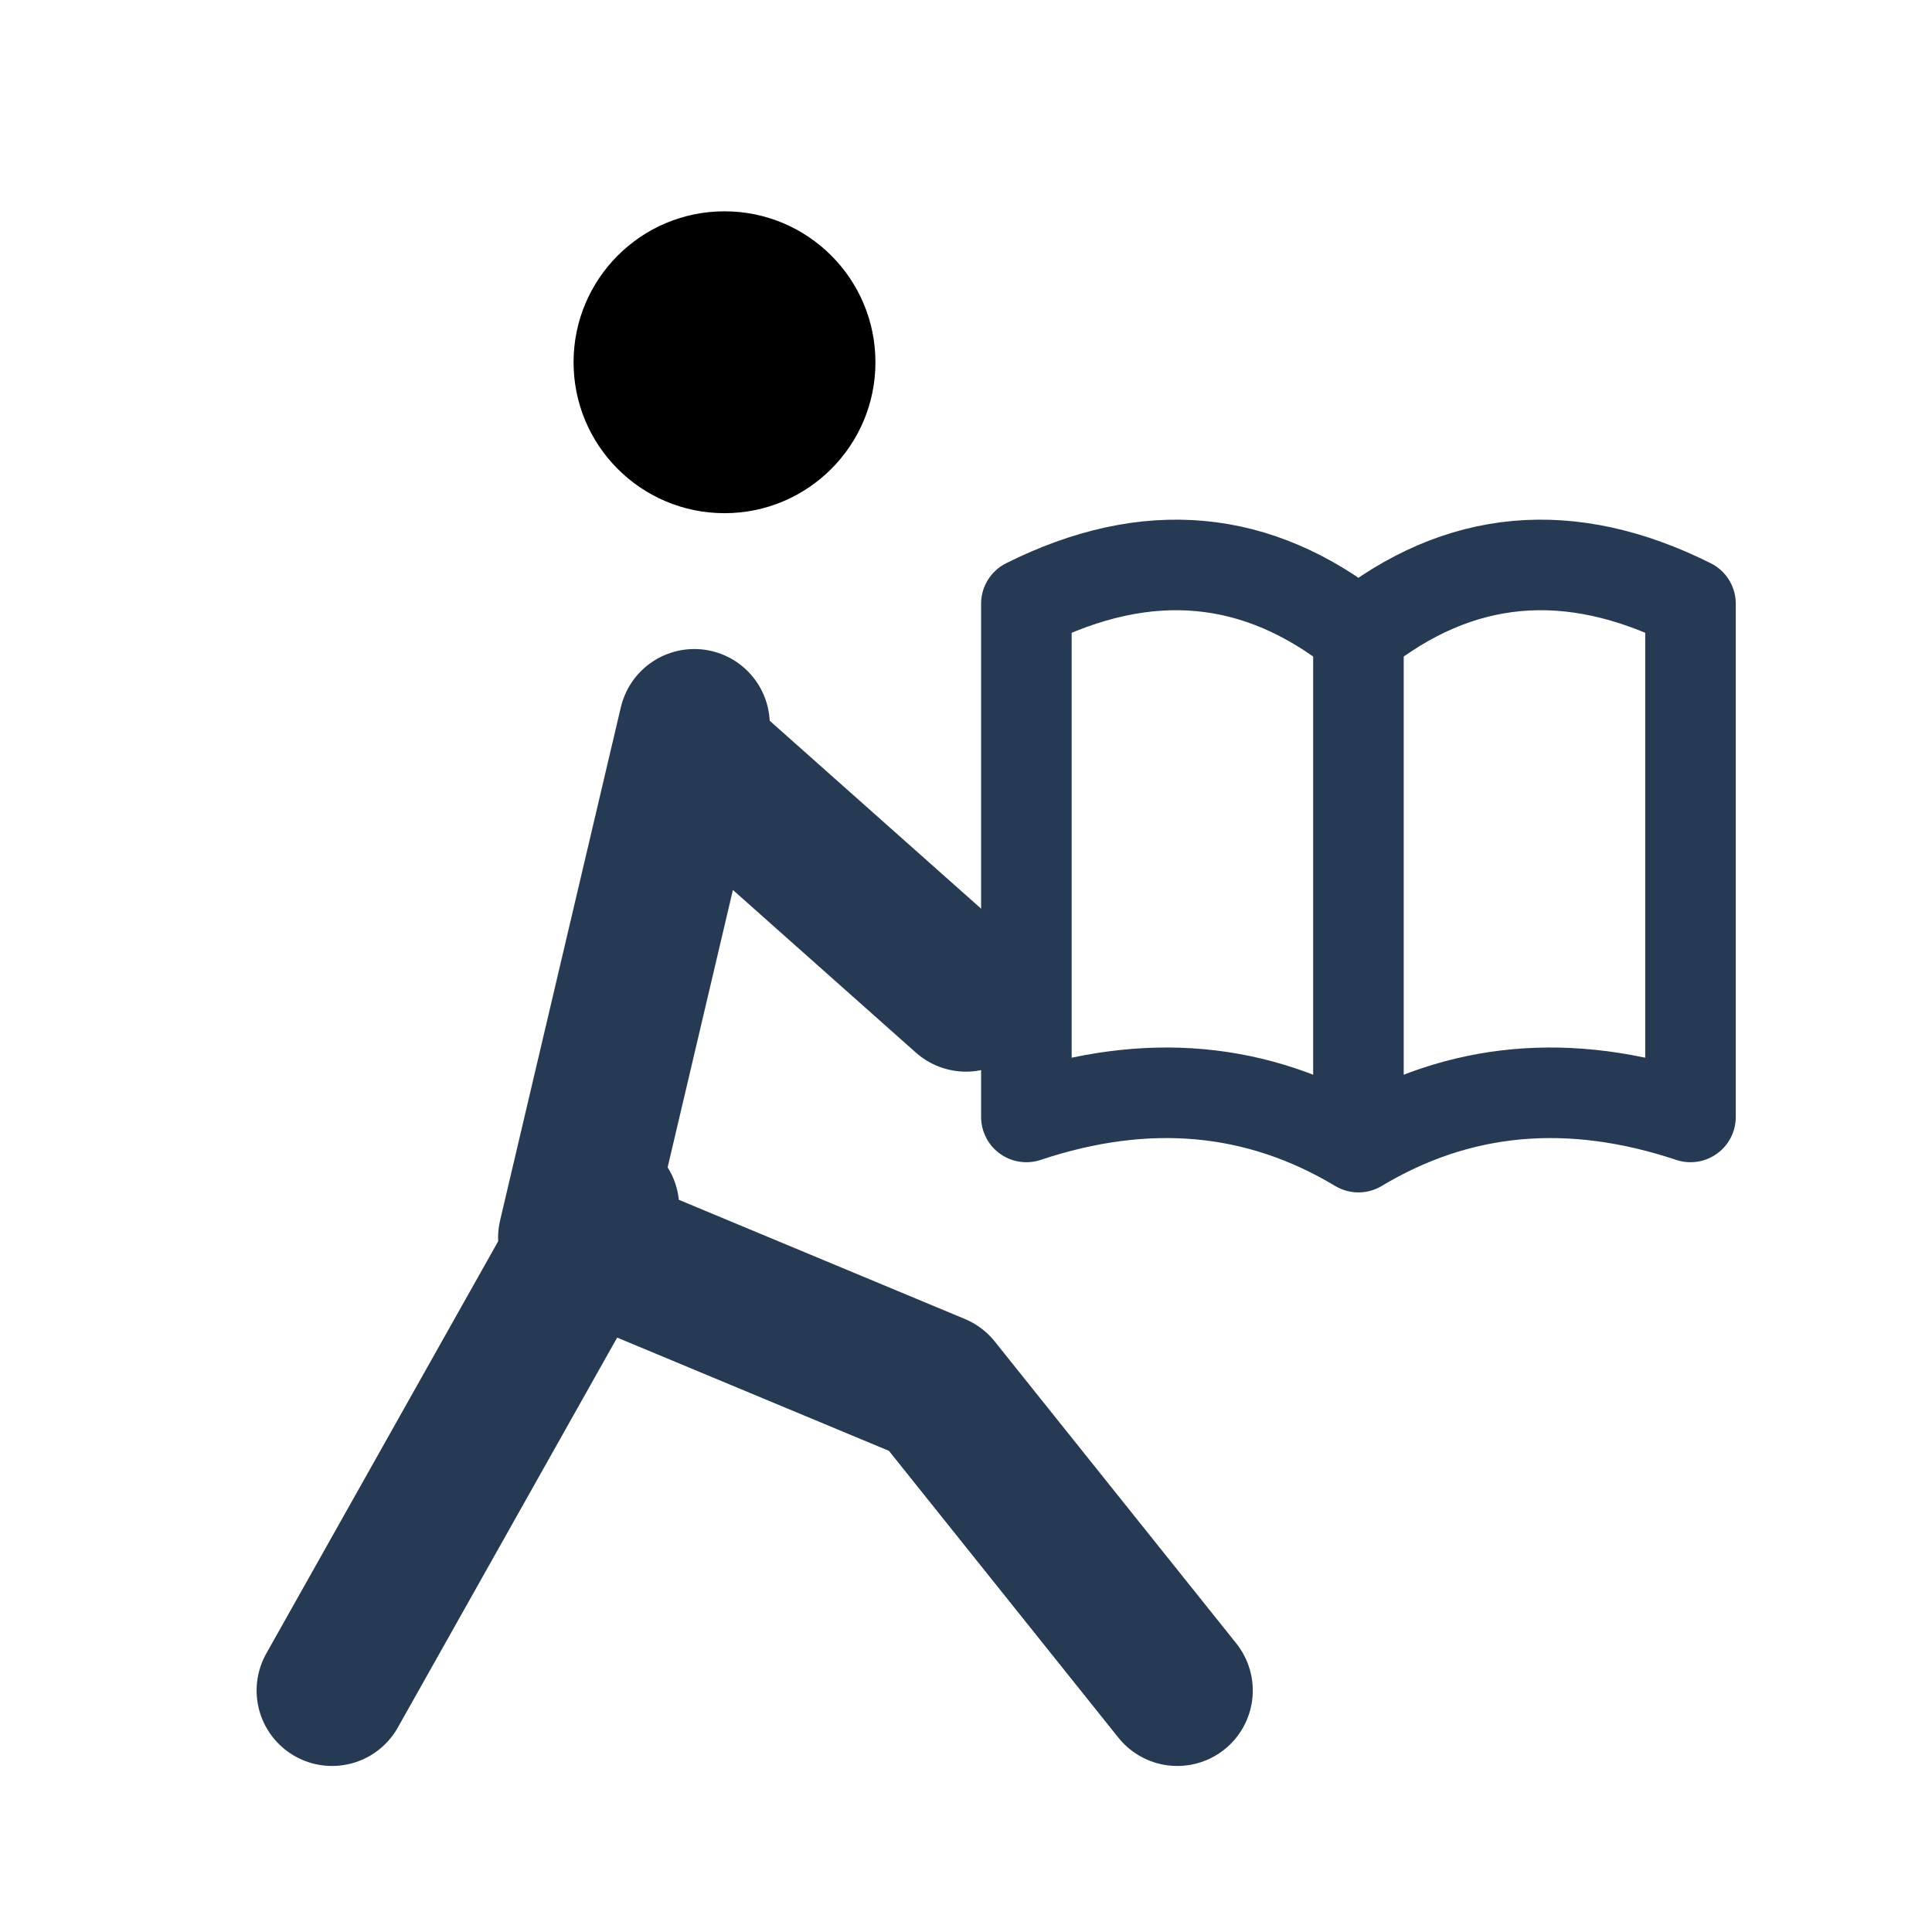
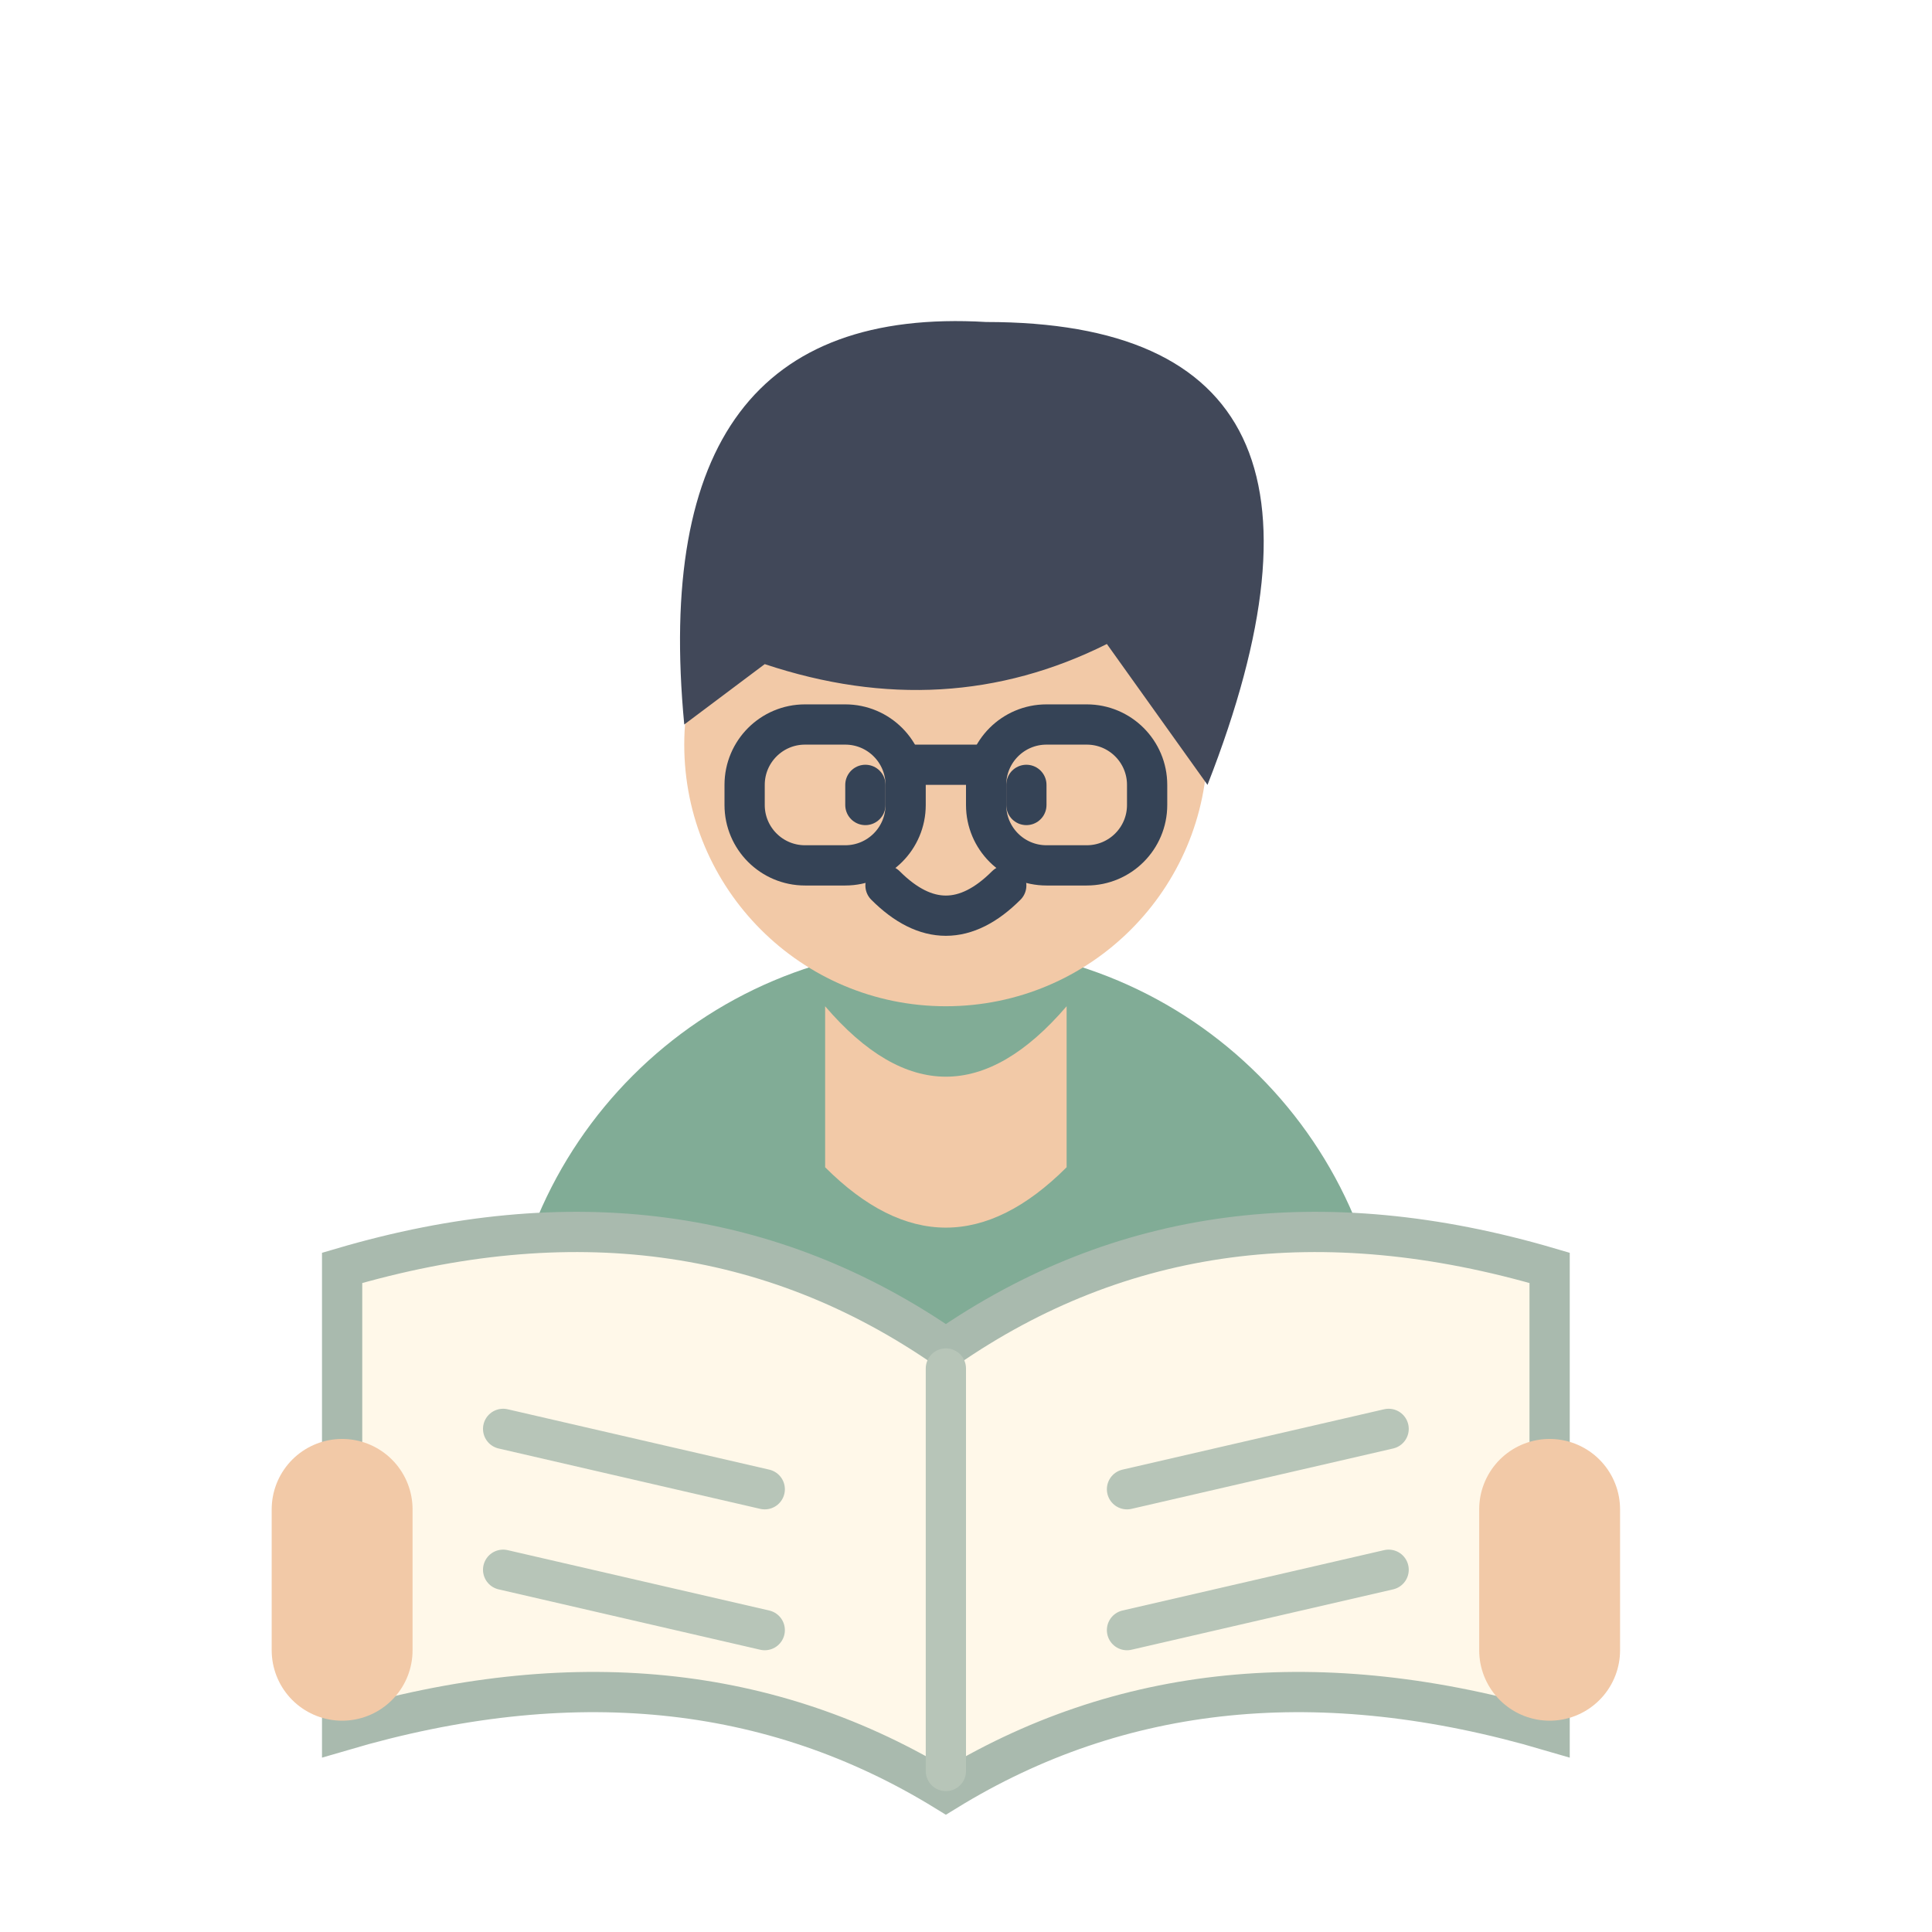
- <svg xmlns="http://www.w3.org/2000/svg" viewBox="0 0 64 64" fill="none" stroke="#263b53" stroke-width="5" stroke-linecap="round" stroke-linejoin="round">
-   <circle cx="24" cy="12" r="5" fill="currentColor" stroke="none" />
-   <path d="m23 24-4 17 12 5 8 10M20 40l-9 16M23 25l9 8" />
-   <path d="M34 20q6-3 11 1 5-4 11-1v17q-6-2-11 1-5-3-11-1Zm11 1v17" stroke-width="3" />
+ <svg xmlns="http://www.w3.org/2000/svg" viewBox="0 0 96 96">
+   <path d="M25 79v-10a22 22 0 0 1 44 0v10Z" fill="#81AC96" />
+   <path d="M41 50q6 7 12 0v8q-6 6-12 0Z" fill="#F2C9A7" />
+   <circle cx="47" cy="37" r="13" fill="#F2C9A7" />
+   <path d="M34 36q-2-21 15-20 20 0 11 23l-5-7q-8 4-17 1Z" fill="#414859" />
+   <g stroke="#354356" stroke-width="2" stroke-linecap="round" fill="none">
+     <path d="M43 39v1m8-1v1M44 44q3 3 6 0" />
+     <rect x="37" y="36" width="8" height="7" rx="3" />
+     <rect x="49" y="36" width="8" height="7" rx="3" />
+     <path d="M45 38h4" />
+   </g>
+   <path d="M17 63q17-5 30 4 13-9 30-4v23q-17-5-30 3-13-8-30-3Z" fill="#FFF8E9" stroke="#A9BAAE" stroke-width="2" />
+   <path d="M47 68v20M25 71l13 3m-13 4 13 3m18-7 13-3m-13 10 13-3" stroke="#B7C5B8" stroke-width="2" stroke-linecap="round" />
+   <path d="M17 75v7m60-7v7" stroke="#F2C9A7" stroke-width="7" stroke-linecap="round" />
</svg>
